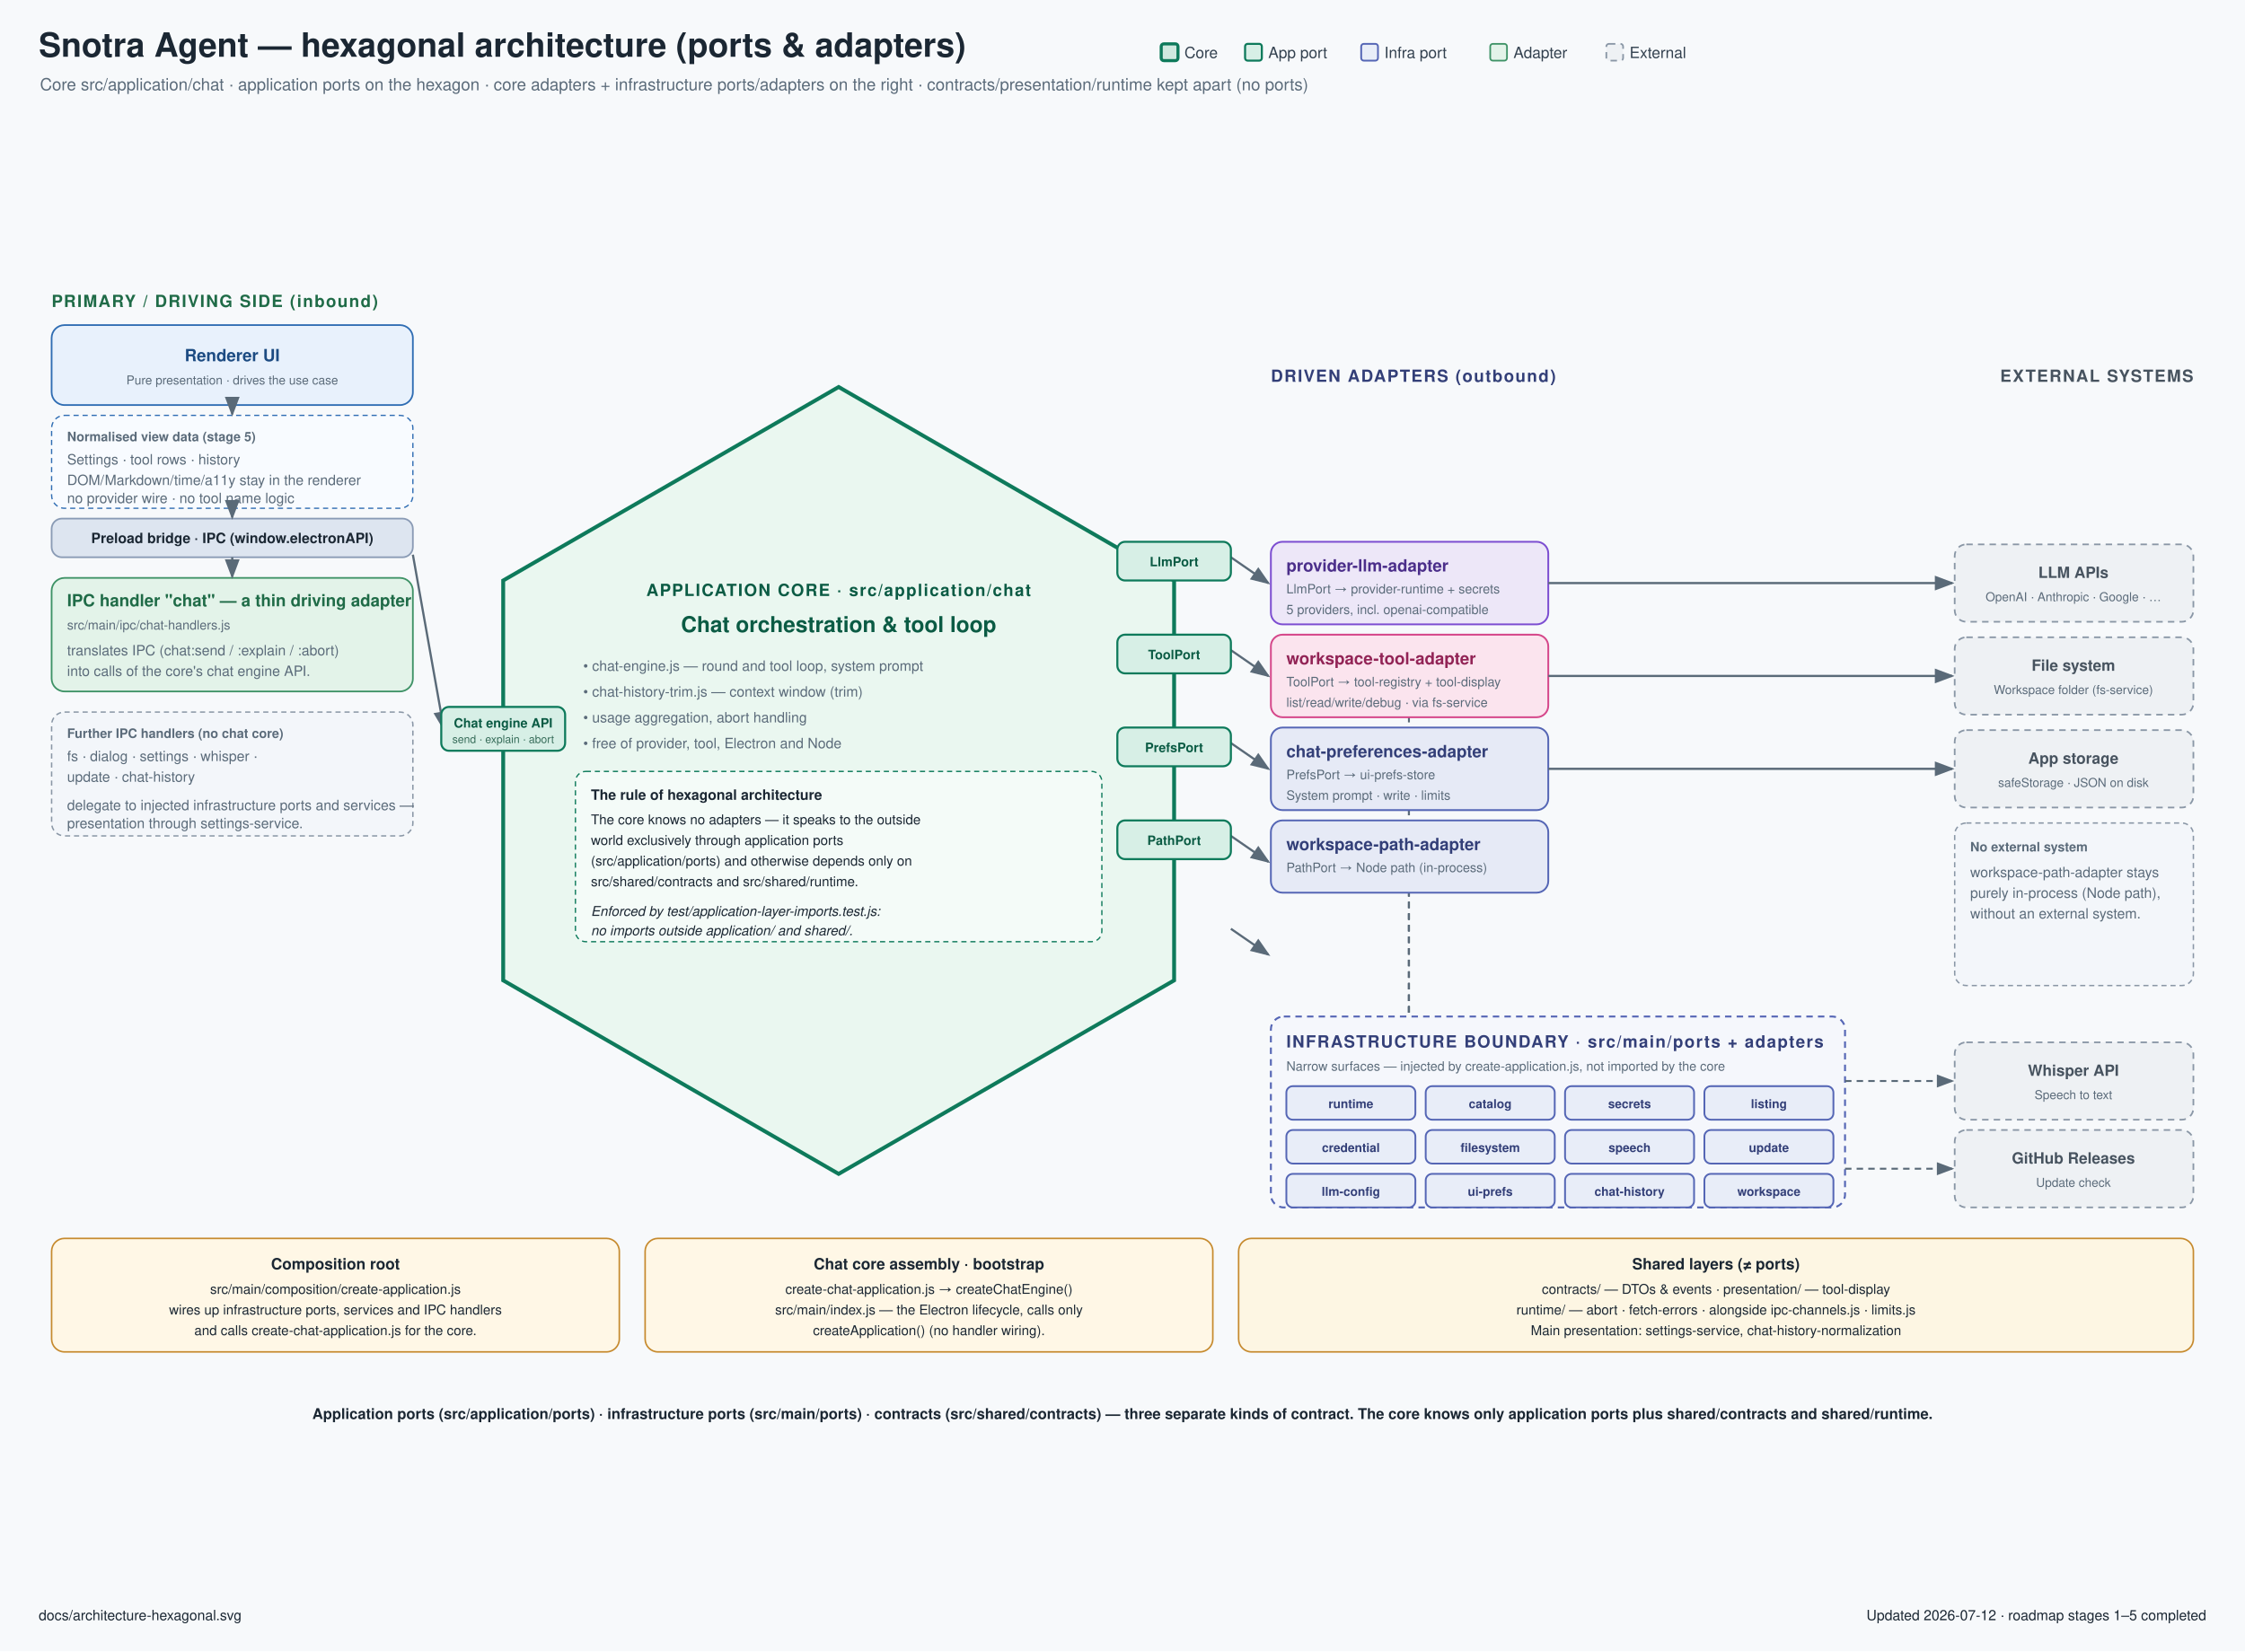
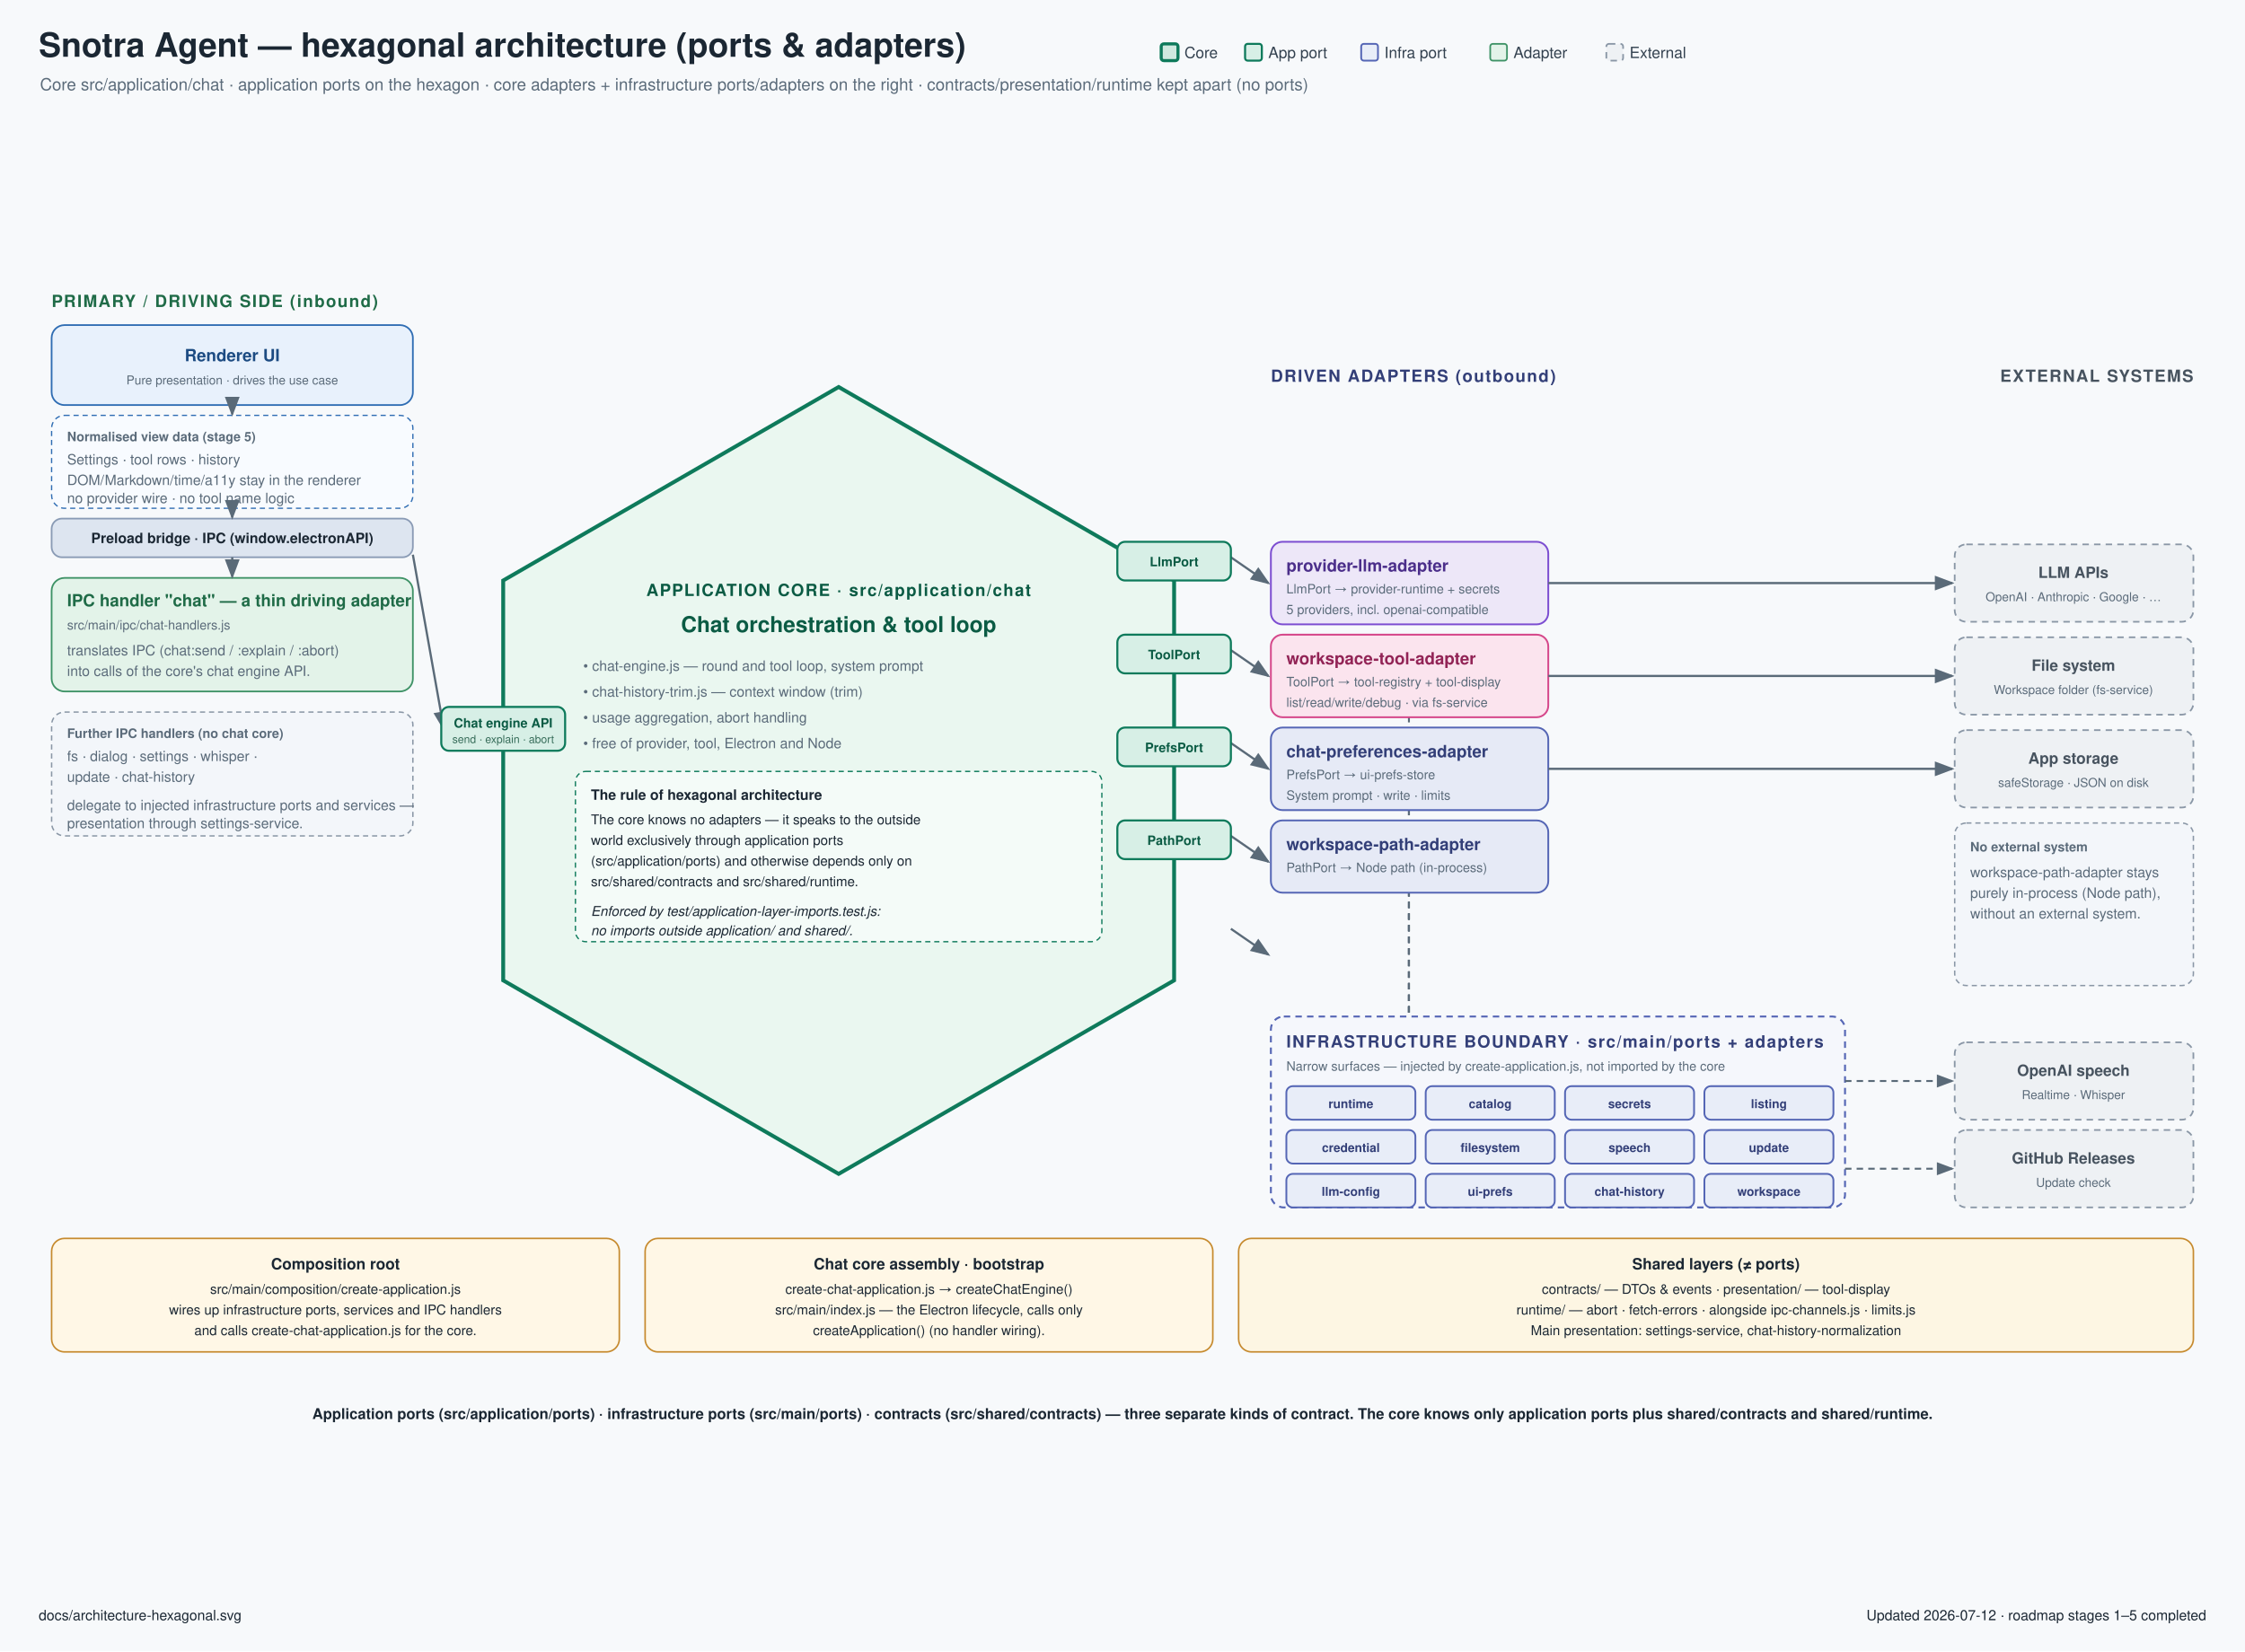
<svg xmlns="http://www.w3.org/2000/svg" viewBox="0 0 1740 1280" width="1740" height="1280" role="img" aria-labelledby="title desc" font-family="'Segoe UI', Helvetica, Arial, sans-serif">
  <defs>
    <marker id="ah" viewBox="0 0 8 6" markerWidth="9" markerHeight="7" refX="7" refY="3" orient="auto-start-reverse">
      <path d="M0,0 L8,3 L0,6 Z" fill="#5a6a78" />
    </marker>
    <style>
      text{fill:#1b2733}
      .t-title{font-size:26px;font-weight:700}
      .t-sub{font-size:13px;fill:#5b6b7a}
      .zlabel{font-size:13px;font-weight:700;letter-spacing:1px}
      .btitle{font-size:13px;font-weight:700}
      .bsub{font-size:10px;fill:#5b6b7a}
      .chip{font-size:12px;font-weight:600;text-anchor:middle}
      .chipsub{font-size:9.5px;fill:#5b6b7a;text-anchor:middle}
      .note{font-size:11px;fill:#5b6b7a}
      .arrlbl{font-size:10px;fill:#47535f;font-weight:600;text-anchor:middle}
      .portlbl{font-size:10px;font-weight:700;fill:#0b5b44;text-anchor:middle}
      .portsub{font-size:8.5px;fill:#356b58;text-anchor:middle}
      .iportlbl{font-size:9.5px;font-weight:700;fill:#333f78;text-anchor:middle}
      .legend{font-size:12px;fill:#33414f}
      .tt-ui{fill:#1c4b82}.tt-hand{fill:#1f6b47}.tt-prov{fill:#4b2e8a}
      .tt-tool{fill:#922456}.tt-svc{fill:#333f78}.tt-ext{fill:#47535f}
      .tt-core{fill:#0b5b44}.tt-contract{fill:#8a5a12}
      rect.ui{fill:#e8f1fc;stroke:#2f6db3;stroke-width:1.3}
      rect.hand{fill:#e3f3e9;stroke:#3e9266;stroke-width:1.3}
      rect.prov{fill:#ede7f8;stroke:#7c4dd1;stroke-width:1.4}
      rect.tool{fill:#fbe4ee;stroke:#d5478a;stroke-width:1.4}
      rect.svc{fill:#e6eaf6;stroke:#5566b5;stroke-width:1.4}
      rect.ext{fill:#eef1f4;stroke:#8a97a6;stroke-width:1.3;stroke-dasharray:5 4}
      rect.core{fill:#cfe9df;stroke:#0e7a5b;stroke-width:2.4}
      rect.preload{fill:#dde5f0;stroke:#8a9bb5;stroke-width:1.3}
      rect.port{fill:#d7efe6;stroke:#0e7a5b;stroke-width:1.6}
      rect.iport{fill:#e8edf8;stroke:#5566b5;stroke-width:1.4}
      .flow{stroke:#5a6a78;stroke-width:1.7;fill:none}
      .flow-d{stroke:#5a6a78;stroke-width:1.5;fill:none;stroke-dasharray:5 4}
      .hex{fill:#eaf7f0;stroke:#0e7a5b;stroke-width:3}
    </style>
  </defs>
  <rect x="0" y="0" width="1740" height="1280" fill="#f7f9fb" />
  <text class="t-title" x="30" y="44">Snotra Agent — hexagonal architecture (ports &amp; adapters)</text>
  <text class="t-sub" x="31" y="70">Core src/application/chat · application ports on the hexagon · core adapters + infrastructure ports/adapters on the right · contracts/presentation/runtime kept apart (no ports)</text>
  <g>
    <rect class="core" x="900" y="34" width="13" height="13" rx="2" />
    <text class="legend" x="918" y="45">Core</text>
    <rect class="port" x="965" y="34" width="13" height="13" rx="2" />
    <text class="legend" x="983" y="45">App port</text>
    <rect class="iport" x="1055" y="34" width="13" height="13" rx="2" />
    <text class="legend" x="1073" y="45">Infra port</text>
    <rect class="hand" x="1155" y="34" width="13" height="13" rx="2" />
    <text class="legend" x="1173" y="45">Adapter</text>
    <rect class="ext" x="1245" y="34" width="13" height="13" rx="2" />
    <text class="legend" x="1263" y="45">External</text>
  </g>
  <text class="zlabel tt-hand" x="40" y="238">PRIMARY / DRIVING SIDE (inbound)</text>
  <text class="zlabel tt-svc" x="985" y="296">DRIVEN ADAPTERS (outbound)</text>
  <text class="zlabel tt-ext" x="1700" y="296" text-anchor="end">EXTERNAL SYSTEMS</text>
  <line class="flow" x1="954" y1="432" x2="983" y2="452" marker-end="url(#ah)" />
  <line class="flow" x1="954" y1="504" x2="983" y2="524" marker-end="url(#ah)" />
  <line class="flow" x1="954" y1="576" x2="983" y2="596" marker-end="url(#ah)" />
  <line class="flow" x1="954" y1="648" x2="983" y2="668" marker-end="url(#ah)" />
  <line class="flow" x1="954" y1="720" x2="983" y2="740" marker-end="url(#ah)" />
  <line class="flow-d" x1="1092" y1="492" x2="1092" y2="808" marker-end="url(#ah)" />
  <line class="flow-d" x1="1092" y1="564" x2="1092" y2="808" marker-end="url(#ah)" />
  <line class="flow-d" x1="1092" y1="636" x2="1092" y2="808" marker-end="url(#ah)" />
  <line class="flow-d" x1="1092" y1="708" x2="1092" y2="808" marker-end="url(#ah)" />
  <line class="flow-d" x1="1092" y1="780" x2="1092" y2="808" marker-end="url(#ah)" />
  <line class="flow" x1="320" y1="430" x2="344" y2="565" marker-end="url(#ah)" />
  <polygon class="hex" points="650,300 910,450 910,760 650,910 390,760 390,450" />
  <text x="650" y="462" text-anchor="middle" class="zlabel tt-core">APPLICATION CORE · src/application/chat</text>
  <text x="650" y="490" text-anchor="middle" font-size="17" font-weight="700" class="tt-core">Chat orchestration &amp; tool loop</text>
  <text class="note" x="452" y="520" fill="#204b3d">• chat-engine.js — round and tool loop, system prompt</text>
  <text class="note" x="452" y="540" fill="#204b3d">• chat-history-trim.js — context window (trim)</text>
  <text class="note" x="452" y="560" fill="#204b3d">• usage aggregation, abort handling</text>
  <text class="note" x="452" y="580" fill="#204b3d">• free of provider, tool, Electron and Node</text>
  <rect x="446" y="598" width="408" height="132" rx="8" fill="#f4fbf8" stroke="#0e7a5b" stroke-width="1" stroke-dasharray="4 3" />
  <text x="458" y="620" font-size="11" font-weight="700" fill="#0b5b44">The rule of hexagonal architecture</text>
  <text x="458" y="639" font-size="10.5" fill="#356b58">The core knows no adapters — it speaks to the outside</text>
  <text x="458" y="655" font-size="10.5" fill="#356b58">world exclusively through application ports</text>
  <text x="458" y="671" font-size="10.5" fill="#356b58">(src/application/ports) and otherwise depends only on</text>
  <text x="458" y="687" font-size="10.5" fill="#356b58">src/shared/contracts and src/shared/runtime.</text>
  <text x="458" y="710" font-size="10.5" font-style="italic" fill="#0b5b44">Enforced by test/application-layer-imports.test.js:</text>
  <text x="458" y="725" font-size="10.5" font-style="italic" fill="#0b5b44">no imports outside application/ and shared/.</text>
  <rect class="port" x="342" y="548" width="96" height="34" rx="6" />
  <text class="portlbl" x="390" y="564">Chat engine API</text>
  <text class="portsub" x="390" y="576">send · explain · abort</text>
  <rect class="port" x="866" y="420" width="88" height="30" rx="6" />
  <text class="portlbl" x="910" y="439">LlmPort</text>
  <rect class="port" x="866" y="492" width="88" height="30" rx="6" />
  <text class="portlbl" x="910" y="511">ToolPort</text>
  <rect class="port" x="866" y="564" width="88" height="30" rx="6" />
  <text class="portlbl" x="910" y="583">PrefsPort</text>
  <rect class="port" x="866" y="636" width="88" height="30" rx="6" />
  <text class="portlbl" x="910" y="655">PathPort</text>
  <rect class="ui" x="40" y="252" width="280" height="62" rx="10" />
  <text class="btitle tt-ui" x="180" y="280" text-anchor="middle">Renderer UI</text>
  <text class="chipsub" x="180" y="298">Pure presentation · drives the use case</text>
  <rect x="40" y="322" width="280" height="72" rx="10" fill="#f8fbff" stroke="#2f6db3" stroke-width="1" stroke-dasharray="4 3" />
  <text class="bsub" x="52" y="342" font-weight="700" fill="#1c4b82">Normalised view data (stage 5)</text>
  <text class="note" x="52" y="360">Settings · tool rows · history</text>
  <text class="note" x="52" y="376">DOM/Markdown/time/a11y stay in the renderer</text>
  <text class="note" x="52" y="390">no provider wire · no tool name logic</text>
  <rect class="preload" x="40" y="402" width="280" height="30" rx="8" />
  <text x="180" y="421" text-anchor="middle" font-size="11" font-weight="600" fill="#1e2b3d">Preload bridge · IPC (window.electronAPI)</text>
  <rect class="hand" x="40" y="448" width="280" height="88" rx="10" fill="#eef7f1" />
  <text class="btitle tt-hand" x="52" y="470">IPC handler "chat" — a thin driving adapter</text>
  <text class="bsub" x="52" y="488">src/main/ipc/chat-handlers.js</text>
  <text class="note" x="52" y="508">translates IPC (chat:send / :explain / :abort)</text>
  <text class="note" x="52" y="524">into calls of the core's chat engine API.</text>
  <rect x="40" y="552" width="280" height="96" rx="10" fill="#f3f6fa" stroke="#8a97a6" stroke-width="1.1" stroke-dasharray="4 3" />
  <text class="bsub" x="52" y="572" font-weight="700" fill="#47535f">Further IPC handlers (no chat core)</text>
  <text class="note" x="52" y="590">fs · dialog · settings · whisper ·</text>
  <text class="note" x="52" y="606">update · chat-history</text>
  <text class="note" x="52" y="628">delegate to injected infrastructure ports and services —</text>
  <text class="note" x="52" y="642">presentation through settings-service.</text>
  <line class="flow" x1="180" y1="314" x2="180" y2="321" marker-end="url(#ah)" />
  <line class="flow" x1="180" y1="394" x2="180" y2="401" marker-end="url(#ah)" />
  <line class="flow" x1="180" y1="432" x2="180" y2="447" marker-end="url(#ah)" />
  <rect class="prov" x="985" y="420" width="215" height="64" rx="9" />
  <text class="btitle tt-prov" x="997" y="443">provider-llm-adapter</text>
  <text class="bsub" x="997" y="460">LlmPort → provider-runtime + secrets</text>
  <text class="bsub" x="997" y="476">5 providers, incl. openai-compatible</text>
  <rect class="tool" x="985" y="492" width="215" height="64" rx="9" />
  <text class="btitle tt-tool" x="997" y="515">workspace-tool-adapter</text>
  <text class="bsub" x="997" y="532">ToolPort → tool-registry + tool-display</text>
  <text class="bsub" x="997" y="548">list/read/write/debug · via fs-service</text>
  <rect class="svc" x="985" y="564" width="215" height="64" rx="9" />
  <text class="btitle tt-svc" x="997" y="587">chat-preferences-adapter</text>
  <text class="bsub" x="997" y="604">PrefsPort → ui-prefs-store</text>
  <text class="bsub" x="997" y="620">System prompt · write · limits</text>
  <rect class="svc" x="985" y="636" width="215" height="56" rx="9" />
  <text class="btitle tt-svc" x="997" y="659">workspace-path-adapter</text>
  <text class="bsub" x="997" y="676">PathPort → Node path (in-process)</text>
  <line class="flow" x1="1200" y1="452" x2="1513" y2="452" marker-end="url(#ah)" />
  <line class="flow" x1="1200" y1="524" x2="1513" y2="524" marker-end="url(#ah)" />
  <line class="flow" x1="1200" y1="596" x2="1513" y2="596" marker-end="url(#ah)" />
  <rect x="985" y="788" width="445" height="148" rx="10" fill="#f5f7fc" stroke="#5566b5" stroke-width="1.5" stroke-dasharray="5 4" />
  <text class="zlabel tt-svc" x="997" y="812">INFRASTRUCTURE BOUNDARY · src/main/ports + adapters</text>
  <text class="bsub" x="997" y="830">Narrow surfaces — injected by create-application.js, not imported by the core</text>
  <g>
    <rect class="iport" x="997" y="842" width="100" height="26" rx="5" />
    <text class="iportlbl" x="1047" y="859">runtime</text>
    <rect class="iport" x="1105" y="842" width="100" height="26" rx="5" />
    <text class="iportlbl" x="1155" y="859">catalog</text>
    <rect class="iport" x="1213" y="842" width="100" height="26" rx="5" />
    <text class="iportlbl" x="1263" y="859">secrets</text>
    <rect class="iport" x="1321" y="842" width="100" height="26" rx="5" />
    <text class="iportlbl" x="1371" y="859">listing</text>
  </g>
  <g>
    <rect class="iport" x="997" y="876" width="100" height="26" rx="5" />
    <text class="iportlbl" x="1047" y="893">credential</text>
    <rect class="iport" x="1105" y="876" width="100" height="26" rx="5" />
    <text class="iportlbl" x="1155" y="893">filesystem</text>
    <rect class="iport" x="1213" y="876" width="100" height="26" rx="5" />
    <text class="iportlbl" x="1263" y="893">speech</text>
    <rect class="iport" x="1321" y="876" width="100" height="26" rx="5" />
    <text class="iportlbl" x="1371" y="893">update</text>
  </g>
  <g>
    <rect class="iport" x="997" y="910" width="100" height="26" rx="5" />
    <text class="iportlbl" x="1047" y="927">llm-config</text>
    <rect class="iport" x="1105" y="910" width="100" height="26" rx="5" />
    <text class="iportlbl" x="1155" y="927">ui-prefs</text>
    <rect class="iport" x="1213" y="910" width="100" height="26" rx="5" />
    <text class="iportlbl" x="1263" y="927">chat-history</text>
    <rect class="iport" x="1321" y="910" width="100" height="26" rx="5" />
    <text class="iportlbl" x="1371" y="927">workspace</text>
  </g>
  <rect class="ext" x="1515" y="422" width="185" height="60" rx="9" />
  <text class="chip tt-ext" x="1607" y="448">LLM APIs</text>
  <text class="chipsub" x="1607" y="466">OpenAI · Anthropic · Google · …</text>
  <rect class="ext" x="1515" y="494" width="185" height="60" rx="9" />
  <text class="chip tt-ext" x="1607" y="520">File system</text>
  <text class="chipsub" x="1607" y="538">Workspace folder (fs-service)</text>
  <rect class="ext" x="1515" y="566" width="185" height="60" rx="9" />
  <text class="chip tt-ext" x="1607" y="592">App storage</text>
  <text class="chipsub" x="1607" y="610">safeStorage · JSON on disk</text>
  <rect x="1515" y="638" width="185" height="126" rx="9" fill="#f3f6fa" stroke="#8a97a6" stroke-width="1.1" stroke-dasharray="4 3" />
  <text class="bsub" x="1527" y="660" font-weight="700" fill="#47535f">No external system</text>
  <text class="note" x="1527" y="680">workspace-path-adapter stays</text>
  <text class="note" x="1527" y="696">purely in-process (Node path),</text>
  <text class="note" x="1527" y="712">without an external system.</text>
  <rect class="ext" x="1515" y="808" width="185" height="60" rx="9" />
-   <text class="chip tt-ext" x="1607" y="834">Whisper API</text>
-   <text class="chipsub" x="1607" y="852">Speech to text</text>
+   <text class="chip tt-ext" x="1607" y="834">OpenAI speech</text>
+   <text class="chipsub" x="1607" y="852">Realtime · Whisper</text>
  <rect class="ext" x="1515" y="876" width="185" height="60" rx="9" />
  <text class="chip tt-ext" x="1607" y="902">GitHub Releases</text>
  <text class="chipsub" x="1607" y="920">Update check</text>
  <line class="flow-d" x1="1430" y1="838" x2="1513" y2="838" marker-end="url(#ah)" />
  <line class="flow-d" x1="1430" y1="906" x2="1513" y2="906" marker-end="url(#ah)" />
  <rect x="40" y="960" width="440" height="88" rx="10" fill="#fff7e6" stroke="#c68a2e" stroke-width="1.2" />
  <text x="260" y="984" text-anchor="middle" font-size="12" font-weight="700" fill="#8a5a12">Composition root</text>
  <text x="260" y="1003" text-anchor="middle" font-size="10.5" fill="#8a5a12">src/main/composition/create-application.js</text>
  <text x="260" y="1019" text-anchor="middle" font-size="10.5" fill="#8a5a12">wires up infrastructure ports, services and IPC handlers</text>
  <text x="260" y="1035" text-anchor="middle" font-size="10.5" fill="#8a5a12">and calls create-chat-application.js for the core.</text>
  <rect x="500" y="960" width="440" height="88" rx="10" fill="#fff7e6" stroke="#c68a2e" stroke-width="1.2" />
  <text x="720" y="984" text-anchor="middle" font-size="12" font-weight="700" fill="#8a5a12">Chat core assembly · bootstrap</text>
  <text x="720" y="1003" text-anchor="middle" font-size="10.5" fill="#8a5a12">create-chat-application.js → createChatEngine()</text>
  <text x="720" y="1019" text-anchor="middle" font-size="10.5" fill="#8a5a12">src/main/index.js — the Electron lifecycle, calls only</text>
  <text x="720" y="1035" text-anchor="middle" font-size="10.5" fill="#8a5a12">createApplication() (no handler wiring).</text>
  <rect x="960" y="960" width="740" height="88" rx="10" fill="#fdf6e3" stroke="#c68a2e" stroke-width="1.2" />
  <text x="1330" y="984" text-anchor="middle" font-size="12" font-weight="700" fill="#8a5a12">Shared layers (≠ ports)</text>
  <text x="1330" y="1003" text-anchor="middle" font-size="10.5" fill="#8a5a12">contracts/ — DTOs &amp; events · presentation/ — tool-display</text>
  <text x="1330" y="1019" text-anchor="middle" font-size="10.5" fill="#8a5a12">runtime/ — abort · fetch-errors · alongside ipc-channels.js · limits.js</text>
  <text x="1330" y="1035" text-anchor="middle" font-size="10.5" fill="#8a5a12">Main presentation: settings-service, chat-history-normalization</text>
  <text x="870" y="1100" text-anchor="middle" font-size="11.5" font-weight="600" fill="#8a5a12">Application ports (src/application/ports) · infrastructure ports (src/main/ports) · contracts (src/shared/contracts) — three separate kinds of contract. The core knows only application ports plus shared/contracts and shared/runtime.</text>
  <text x="30" y="1256" font-size="11" fill="#8a97a6">docs/architecture-hexagonal.svg</text>
  <text x="1710" y="1256" text-anchor="end" font-size="11" fill="#8a97a6">Updated 2026-07-12 · roadmap stages 1–5 completed</text>
</svg>
